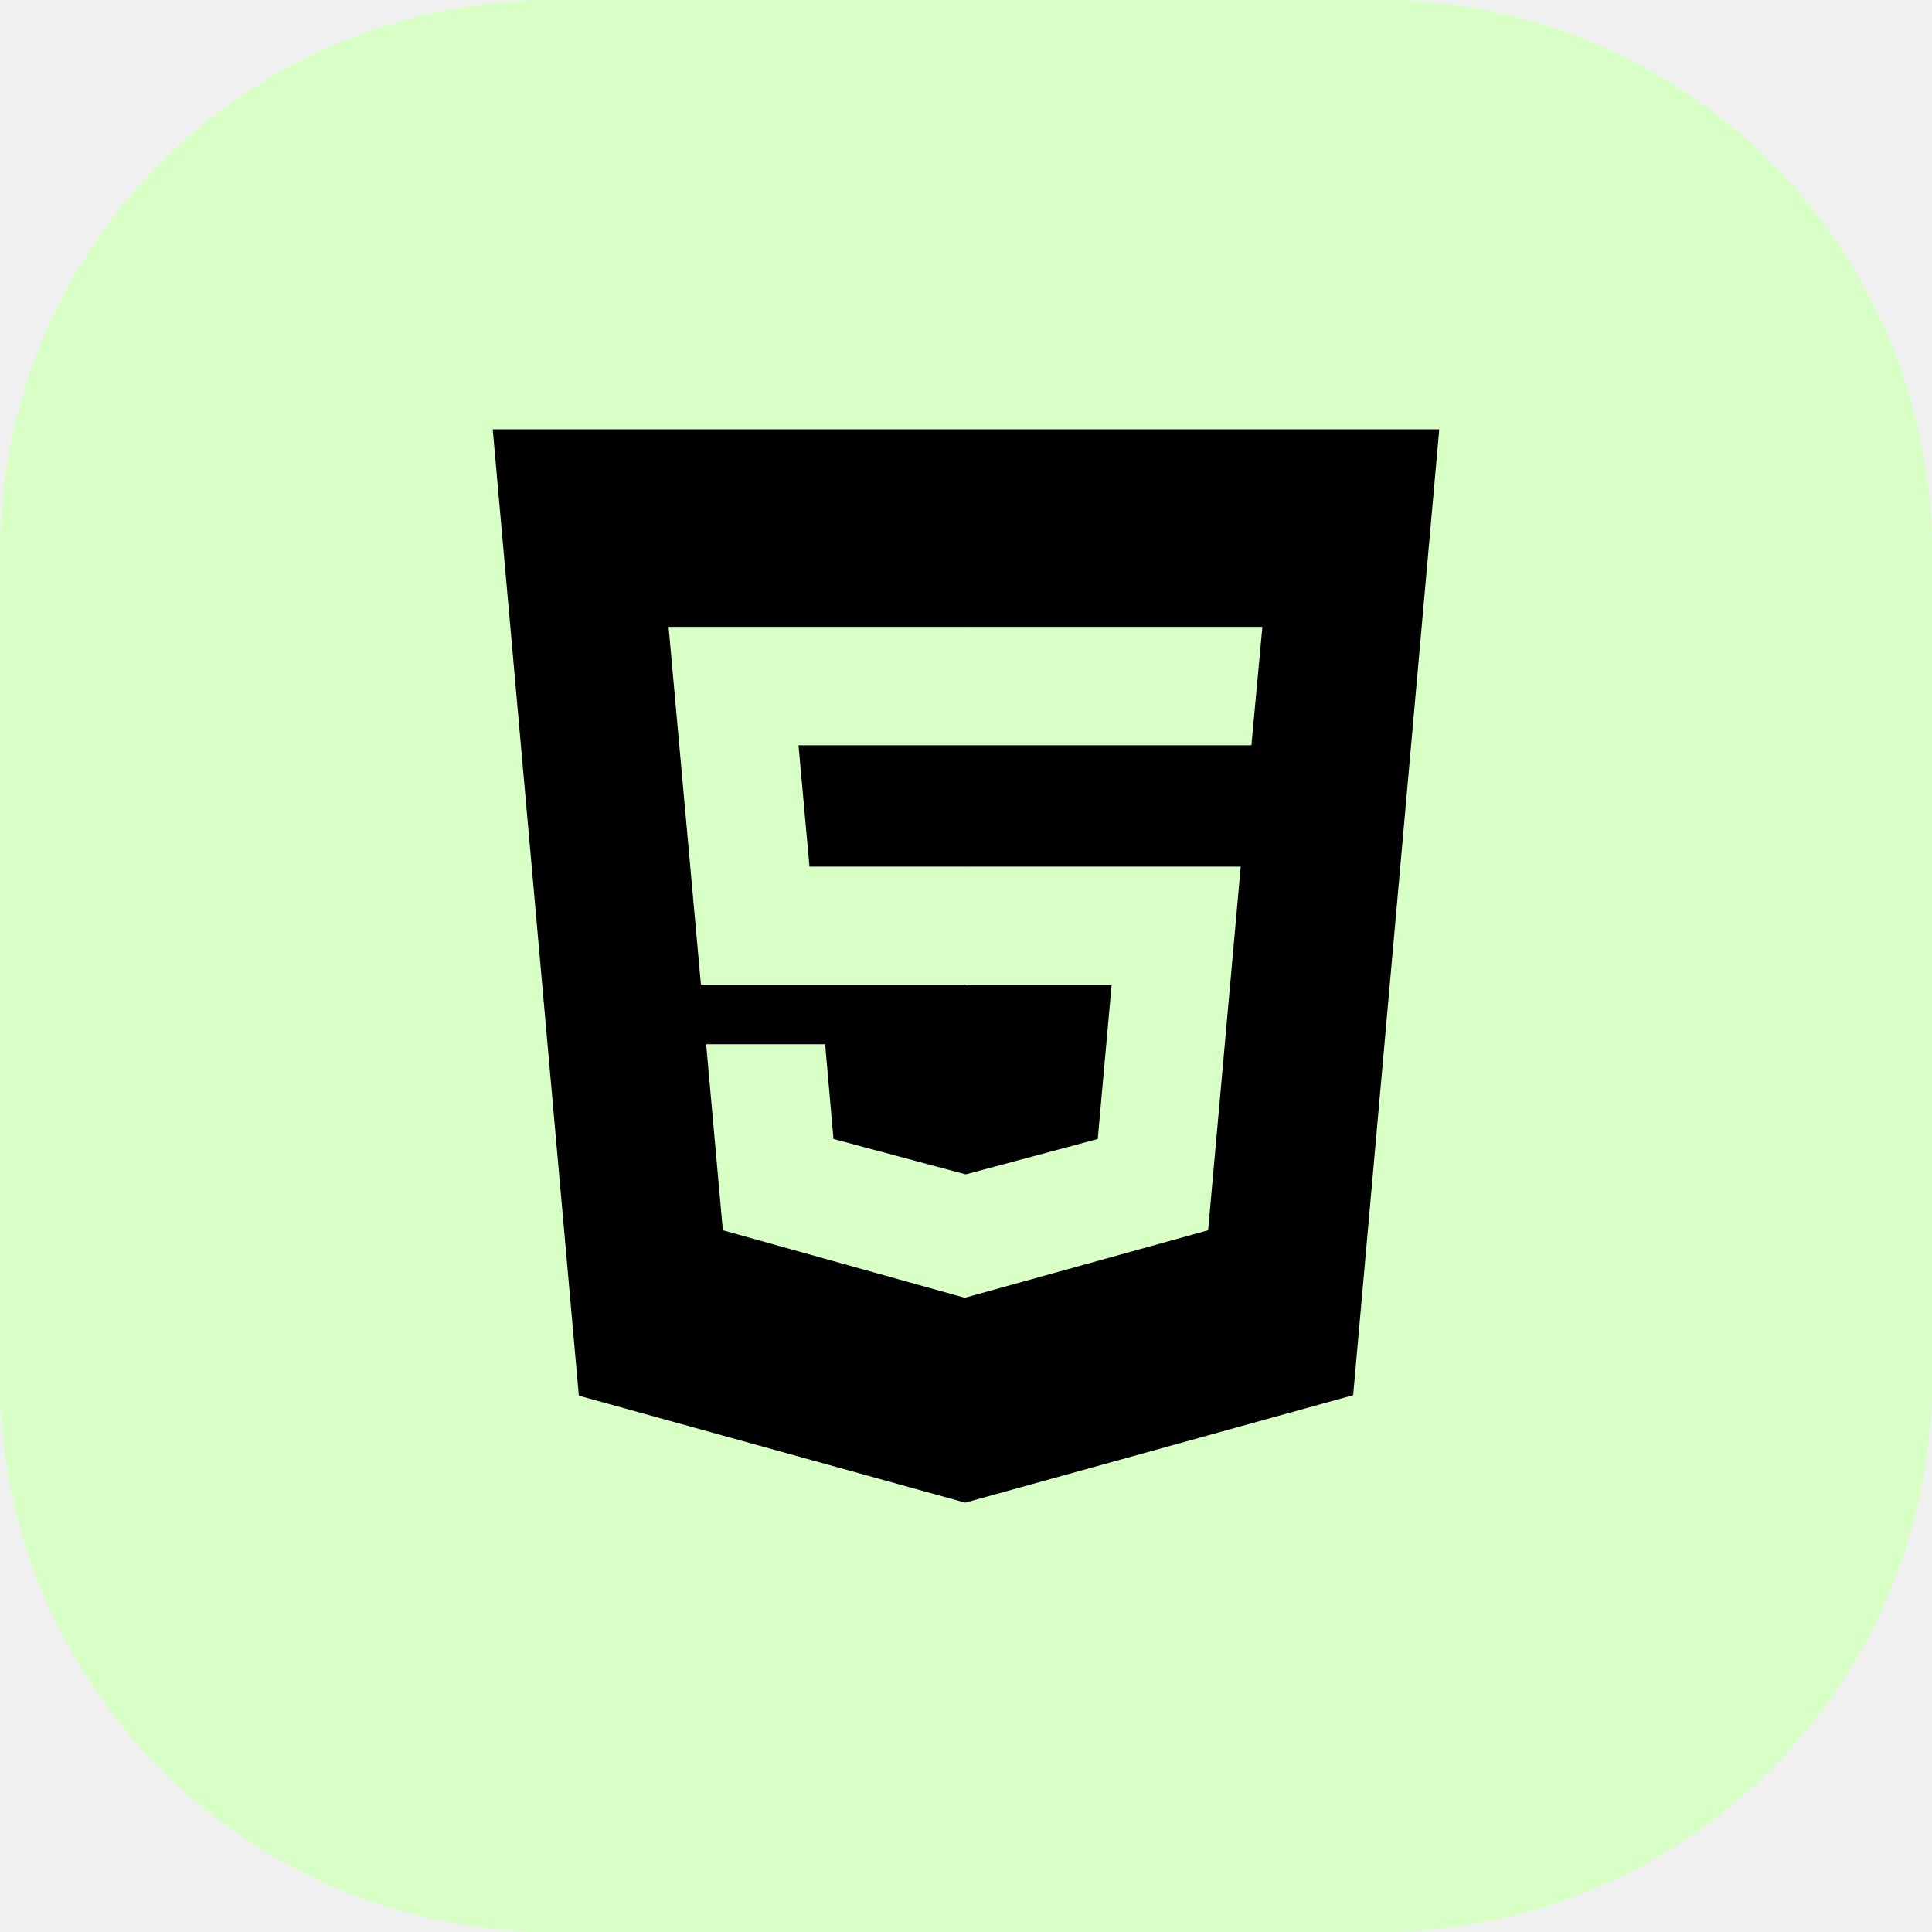
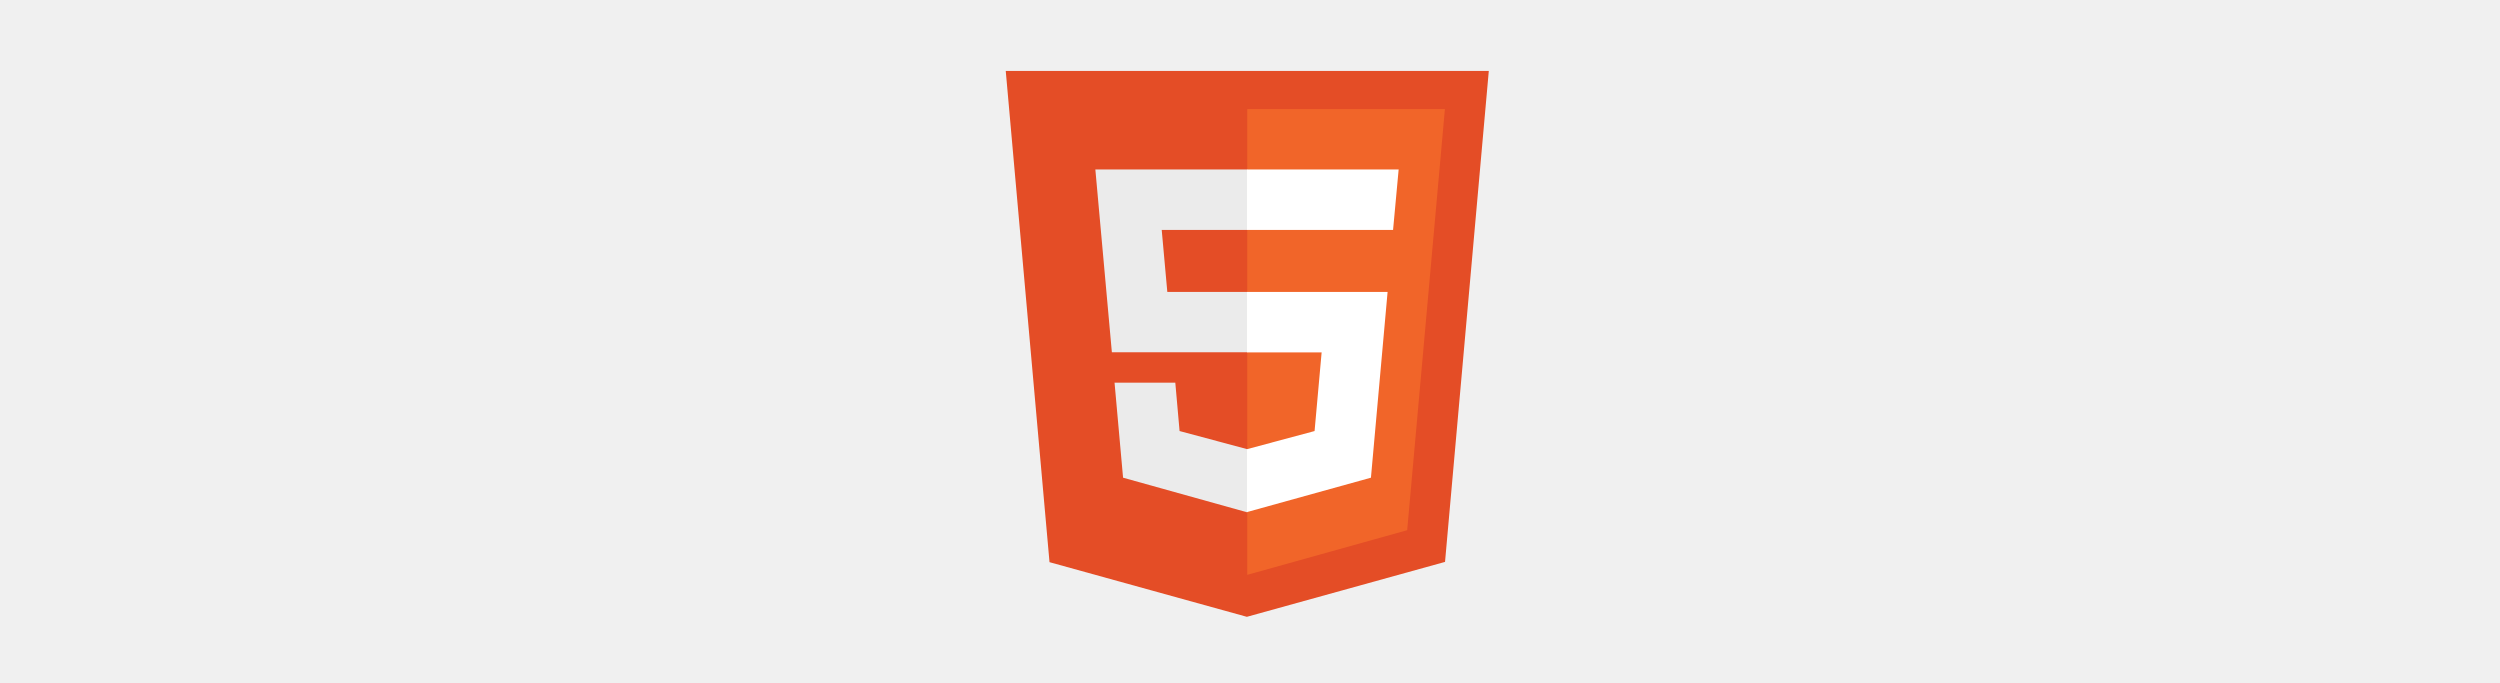
- <svg xmlns="http://www.w3.org/2000/svg" width="56" height="56" viewBox="0 0 56 56" fill="none">
-   <rect width="56" height="56" rx="16" fill="#D7FFC6" />
-   <path d="M16.778 40.455L14.282 12.444H41.718L39.222 40.44L27.977 43.555" fill="black" />
-   <path d="M28 41.174V14.744H39.215L37.075 38.64" fill="black" />
-   <path d="M19.379 18.169H28V21.602H23.145L23.463 25.119H28V28.544H20.317L19.379 18.169ZM20.468 30.268H23.917L24.159 33.014L28 34.042V37.627L20.952 35.66" fill="#D7FFC6" />
-   <path d="M36.591 18.169H27.985V21.602H36.273L36.591 18.169ZM35.963 25.119H27.985V28.552H32.22L31.819 33.014L27.985 34.042V37.611L35.018 35.66" fill="#D7FFC6" />
+ <svg xmlns="http://www.w3.org/2000/svg" width="458" height="125" viewBox="0 0 458 125" fill="none">
+   <g clip-path="url(#clip0_658_162)">
+     <path d="M192.27 102.99L184.213 12.56H272.787L264.73 102.941L228.427 113" fill="#E44D26" />
+     <path d="M228.5 105.31V19.982H264.706L257.797 97.131" fill="#F16529" />
+     <path d="M200.668 31.043H228.5V42.127H212.826L213.852 53.48H228.5V64.539H203.695M204.184 70.106H215.316L216.098 78.968L228.5 82.288V93.86L205.746 87.513" fill="#EBEBEB" />
+     <path d="M256.234 31.043H228.451V42.127H255.209M254.208 53.48H228.451V64.564H242.123L240.829 78.968L228.451 82.288V93.811L251.156 87.513" fill="white" />
+   </g>
+   <defs>
+     <clipPath id="clip0_658_162">
+       <rect width="125" height="100" fill="white" transform="translate(166 13)" />
+     </clipPath>
+   </defs>
</svg>
